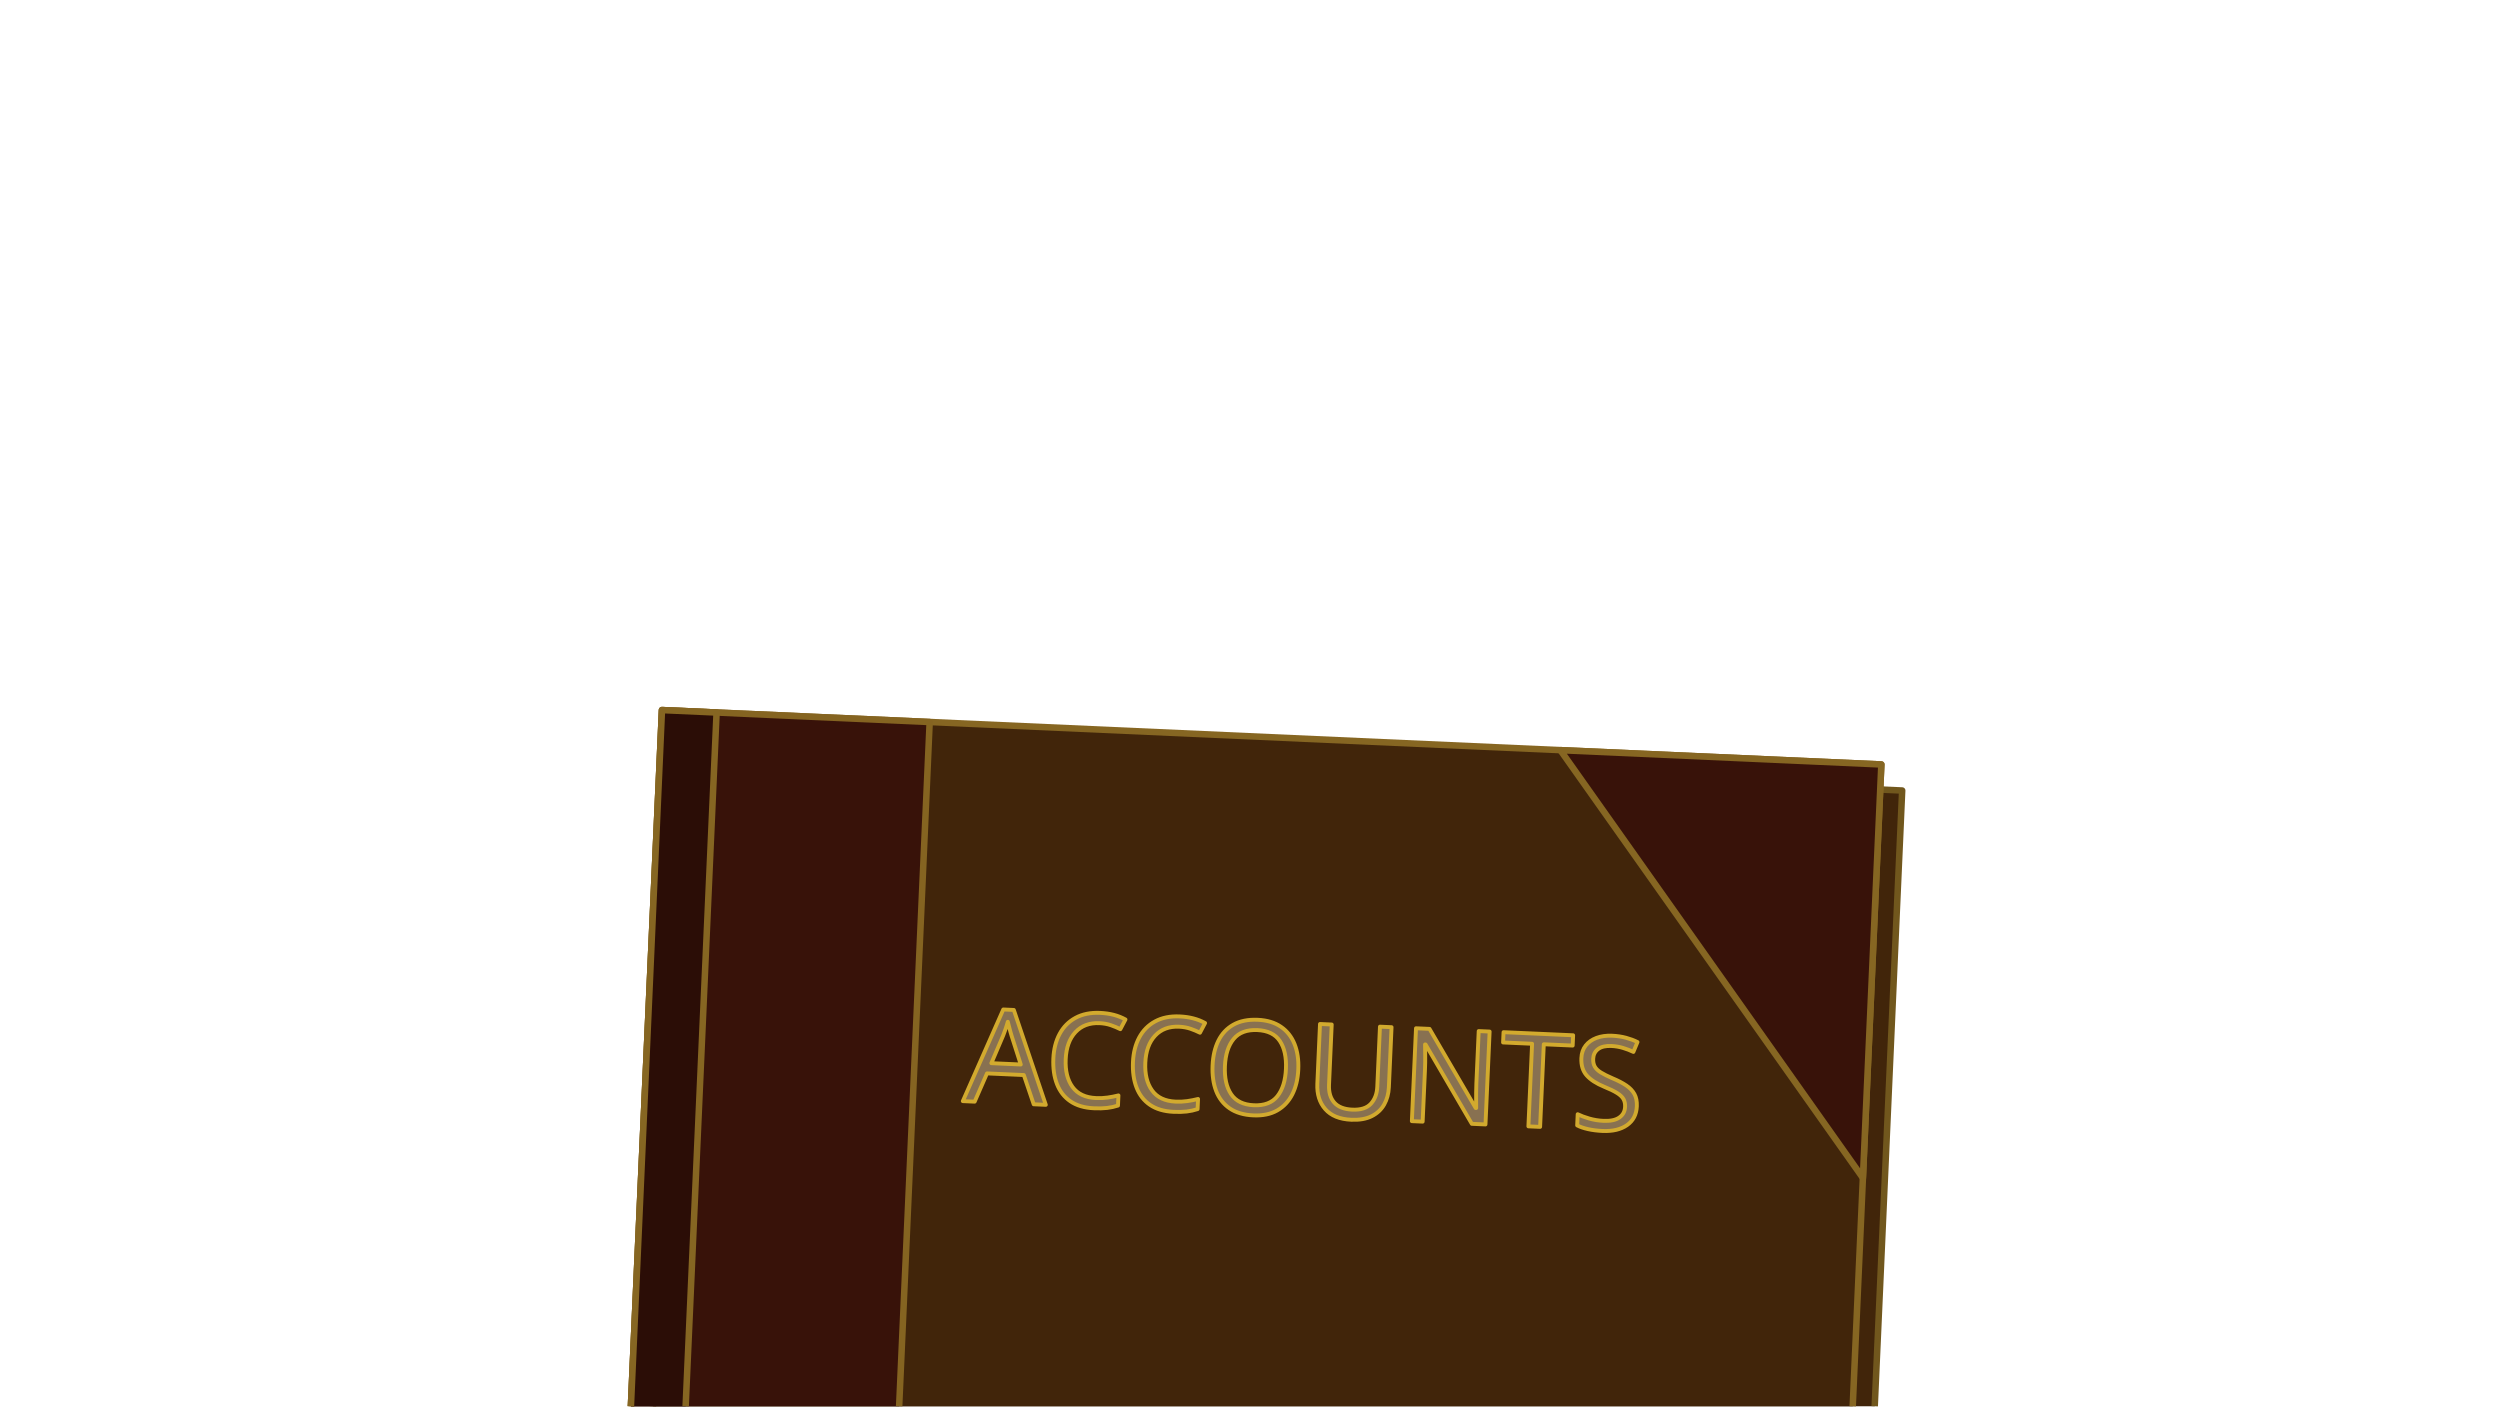
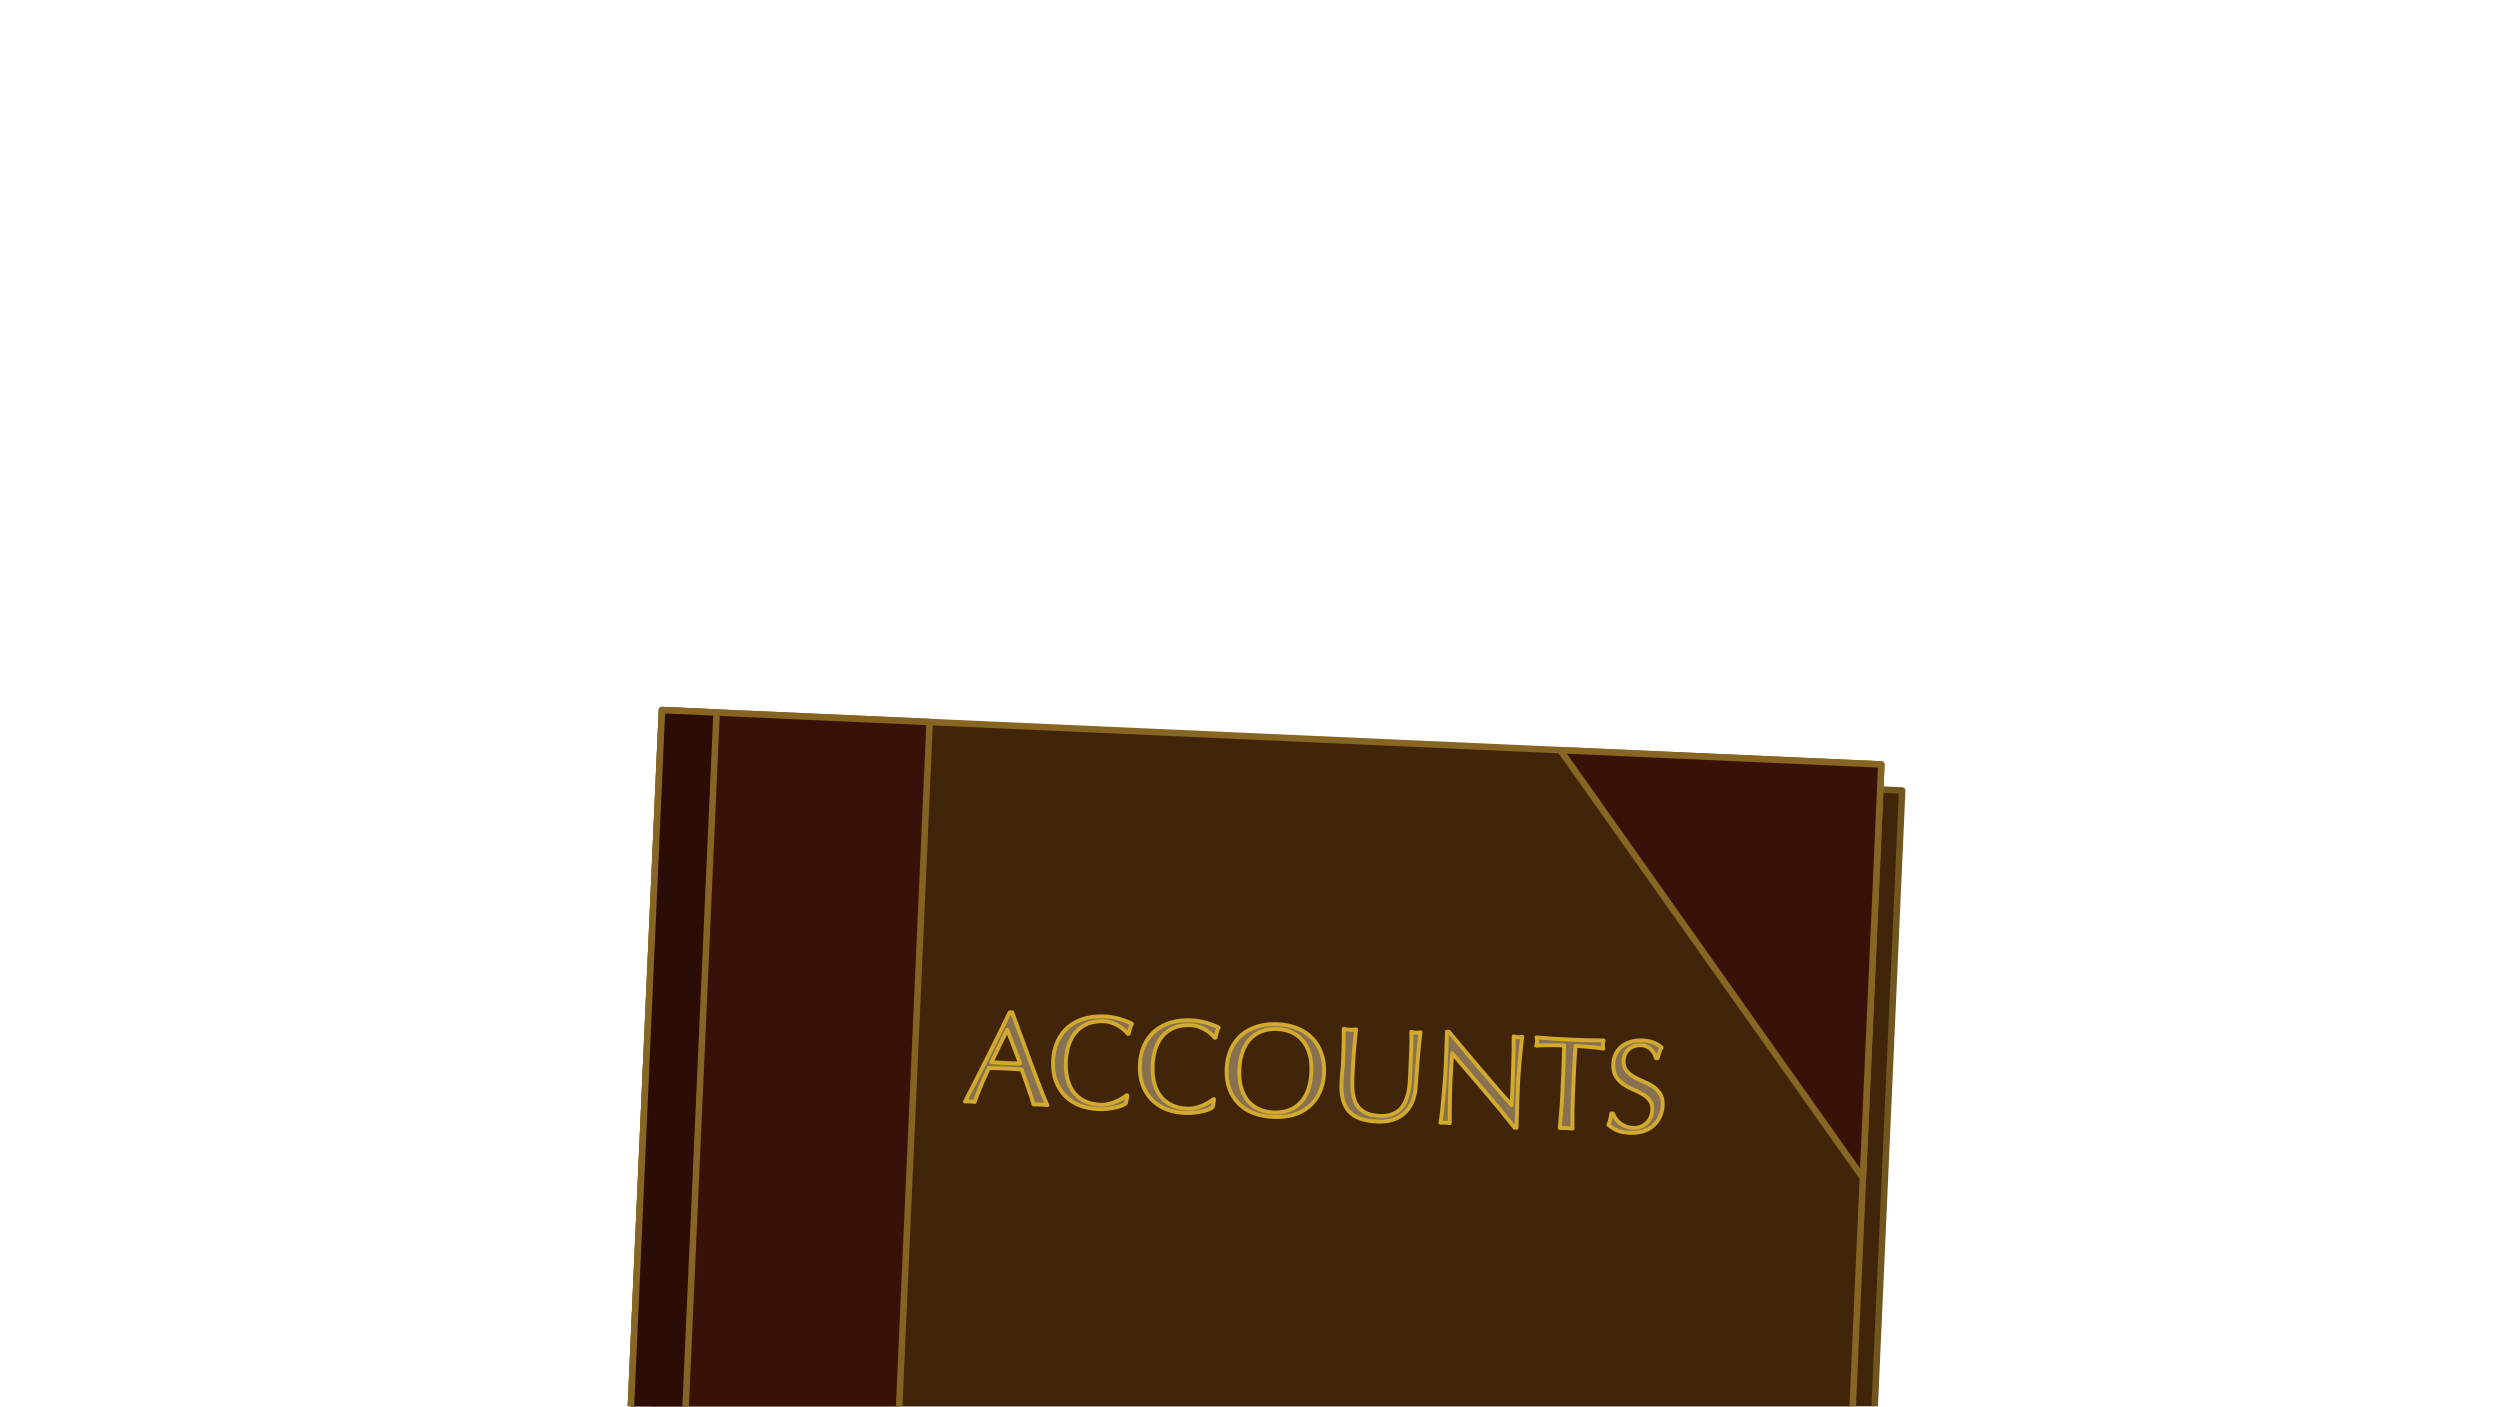
<svg xmlns="http://www.w3.org/2000/svg" width="1920" height="1080" viewBox="0 0 1920 1080" version="1.1" id="svg1">
  <defs id="defs1">
    <linearGradient id="swatch151">
      <stop style="stop-color:#210c00;stop-opacity:1;" offset="0" id="stop151" />
    </linearGradient>
-     <rect x="697.094" y="735.097" width="731.611" height="177.49" id="rect110" />
  </defs>
  <g id="layer3" style="display:inline">
    <g id="g148" style="display:inline">
      <path id="rect112" style="fill:#41250a;fill-opacity:1;stroke:#71571d;stroke-width:5;stroke-linejoin:round;stroke-opacity:1" d="m 1486.477,1014.767 -3e-4,-473.355 -937.412,2e-4 3.6e-4,515.17" transform="rotate(2.554103)" />
      <path id="rect105" style="fill:#41250a;fill-opacity:1;stroke:#866622;stroke-width:5;stroke-linejoin:round;stroke-opacity:1" d="m 1469.601,1015.519 2e-4,-493.375 -937.412,2.1e-4 -7e-5,535.19" transform="rotate(2.554103)" />
      <path style="fill:#381209;fill-opacity:1;stroke:#866622;stroke-width:5;stroke-linejoin:round;stroke-opacity:1" d="m 1198.37,576.12 232.339,328.53 14.164,-317.534 z" id="path106" />
      <path id="path107" style="fill:#381209;fill-opacity:1;stroke:#856421;stroke-width:5;stroke-linejoin:round;stroke-opacity:1" d="M 690.547,1080 713.988,554.514 508.393,545.342 484.543,1080" />
      <path id="path108" style="fill:#2b0d06;fill-opacity:1;stroke:#866622;stroke-width:5;stroke-linejoin:round;stroke-opacity:1" d="M 526.572,1080 550.338,547.213 508.393,545.342 484.543,1080" />
-       <text xml:space="preserve" id="text109" style="font-style:normal;font-variant:normal;font-weight:normal;font-stretch:normal;font-size:100px;line-height:0px;font-family:Optima;-inkscape-font-specification:'Optima, Normal';font-variant-ligatures:normal;font-variant-caps:normal;font-variant-numeric:normal;font-variant-east-asian:normal;text-align:center;white-space:pre;shape-inside:url(#rect110);display:inline;fill:#887151;fill-opacity:1;stroke:#d2aa2e;stroke-width:3;stroke-linejoin:round;stroke-dasharray:none;stroke-opacity:1" transform="rotate(2.554103,-1103.424,-376.8817)">
-         <tspan x="792.099" y="762.325" id="tspan1">ACCOUNTS</tspan>
-       </text>
+       <path d="m 812.799,731.425 q 2.6,0 5.4,0.1 2.8,0.1 5.4,0.1 2.8,0 5.6,0 2.8,-0.1 5.6,-0.2 l -11.1,-25.4 z m 44.3,31.1 q -1.4,-0.2 -2.7,-0.2 -1.2,0 -2.6,0 -1.4,0 -2.7,0 -1.2,0 -2.6,0.2 -0.7,-2.3 -1.9,-5.5 -1.2,-3.3 -2.7,-6.8 -1.4,-3.6 -2.9,-7.2 -1.5,-3.7 -2.8,-7 -3.2,-0.1 -6.5,-0.1 -3.3,-0.1 -6.6,-0.1 -3.1,0 -6.1,0.1 -3,0 -6.1,0.1 -3.2,7.8 -5.8,14.9 -2.6,7 -3.9,11.6 -1.7,-0.2 -3.7,-0.2 -2,0 -3.7,0.2 8.1,-17.5 15.8,-34.8 7.7,-17.3 15.5,-35.2 h 1.9 q 2.4,5.8 5.2,12.6 2.8,6.7 5.7,13.6 2.9,6.9 5.8,13.7 2.9,6.8 5.4,12.7 2.6,5.8 4.6,10.4 2.1,4.6 3.4,7 z m 60.2,-4.1 q -0.9,0.8 -2.9,1.8 -1.9,0.9 -4.7,1.7 -2.7,0.7 -6.1,1.3 -3.4,0.6 -7.1,0.6 -7.9,0 -14.6,-2.2 -6.7,-2.3 -11.6,-6.9 -4.8,-4.6 -7.6,-11.2 -2.7,-6.7 -2.7,-15.2 0,-8.5 2.7,-15.1 2.8,-6.7 7.7,-11.3 5,-4.6 11.9,-7 6.9,-2.4 15.2,-2.4 6.6,0 12,1.4 5.5,1.3 9.7,3.2 -0.8,1.4 -1.3,3.8 -0.5,2.4 -0.8,4 l -0.6,0.2 q -1,-1.2 -2.8,-2.7 -1.8,-1.5 -4.2,-2.9 -2.4,-1.4 -5.4,-2.3 -3,-1 -6.6,-1 -5.9,0 -11,1.9 -5,1.9 -8.8,5.9 -3.7,3.9 -5.8,10 -2.1,6 -2.1,14.3 0,8.3 2.1,14.4 2.1,6 5.8,10 3.8,3.9 8.8,5.8 5.1,1.9 11,1.9 3.6,0 6.6,-0.9 3.1,-0.9 5.6,-2.1 2.6,-1.3 4.6,-2.7 2.1,-1.5 3.5,-2.6 l 0.4,0.4 z m 66.7,0 q -0.9,0.8 -2.9,1.8 -1.9,0.9 -4.7,1.7 -2.7,0.7 -6.1,1.3 -3.4,0.6 -7.1,0.6 -7.9,0 -14.6,-2.2 -6.7,-2.3 -11.6,-6.9 -4.8,-4.6 -7.6,-11.2 -2.7,-6.7 -2.7,-15.2 0,-8.5 2.7,-15.1 2.8,-6.7 7.7,-11.3 5,-4.6 11.9,-7 6.9,-2.4 15.2,-2.4 6.6,0 12,1.4 5.5,1.3 9.7,3.2 -0.8,1.4 -1.3,3.8 -0.5,2.4 -0.8,4 l -0.6,0.2 q -1,-1.2 -2.8,-2.7 -1.8,-1.5 -4.2,-2.9 -2.4,-1.4 -5.4,-2.3 -3,-1 -6.6,-1 -5.9,0 -11,1.9 -5,1.9 -8.8,5.9 -3.7,3.9 -5.8,10 -2.1,6 -2.1,14.3 0,8.3 2.1,14.4 2.1,6 5.8,10 3.8,3.9 8.8,5.8 5.1,1.9 11,1.9 3.6,0 6.6,-0.9 3.1,-0.9 5.6,-2.1 2.6,-1.3 4.6,-2.7 2.1,-1.5 3.5,-2.6 l 0.4,0.4 z m 9.4,-30.1 q 0,-8.5 2.7,-15.1 2.8,-6.7 7.7,-11.3 5,-4.6 11.9,-7 6.9,-2.4 15.1,-2.4 8.3,0 15.2,2.4 6.9,2.4 11.8,7 5,4.6 7.7,11.3 2.8,6.6 2.8,15.1 0,8.5 -2.8,15.2 -2.7,6.6 -7.7,11.2 -4.9,4.6 -11.8,6.9 -6.9,2.2 -15.2,2.2 -8.2,0 -15.1,-2.2 -6.9,-2.3 -11.9,-6.9 -4.9,-4.6 -7.7,-11.2 -2.7,-6.7 -2.7,-15.2 z m 65.1,0 q 0,-8.3 -2.1,-14.3 -2.1,-6.1 -5.9,-10 -3.7,-4 -8.8,-5.9 -5,-1.9 -10.9,-1.9 -5.8,0 -10.9,1.9 -5,1.9 -8.8,5.9 -3.7,3.9 -5.8,10 -2.1,6 -2.1,14.3 0,8.3 2.1,14.4 2.1,6 5.8,10 3.8,3.9 8.8,5.8 5.1,1.9 10.9,1.9 5.9,0 10.9,-1.9 5.1,-1.9 8.8,-5.8 3.8,-4 5.9,-10 2.1,-6.1 2.1,-14.4 z m 75.9,-2 q 0,-14.2 -0.1,-21.9 -0.1,-7.7 -0.5,-10.6 1.1,0.2 2.1,0.4 1,0.1 2,0.1 1.3,0 3,-0.5 -0.3,3.5 -0.6,8.4 -0.3,4.8 -0.5,10.4 -0.2,5.5 -0.4,11.4 -0.2,5.8 -0.3,11.3 -0.1,6.7 -2.1,12 -1.9,5.3 -5.5,9 -3.6,3.7 -8.9,5.6 -5.2,1.9 -12,1.9 -15,0 -21.8,-6.8 -6.8,-6.8 -6.8,-21.5 0,-4.7 0.2,-8.3 0.3,-3.7 0.3,-7.5 0,-8.4 -0.2,-14.9 -0.2,-6.5 -0.4,-11 1.2,0.2 2.6,0.4 1.4,0.1 2.6,0.1 1.1,0 2.1,-0.1 1.1,-0.2 2.2,-0.4 -0.2,2.2 -0.4,5.8 -0.2,3.5 -0.4,8 -0.2,4.5 -0.3,9.7 -0.1,5.2 -0.1,10.8 0,3.4 0.1,7.1 0.1,3.6 0.7,7.1 0.6,3.4 1.9,6.6 1.4,3.1 3.9,5.5 2.5,2.3 6.3,3.7 3.8,1.3 9.4,1.3 5.5,0 9.2,-1.6 3.8,-1.6 6.2,-4.2 2.4,-2.6 3.7,-6 1.4,-3.4 2,-7.1 0.6,-3.7 0.7,-7.4 0.1,-3.7 0.1,-6.8 z m 82,37.5 q -11.5,-13.3 -24.5,-27.2 -13,-14 -26,-27.8 -0.1,2.8 -0.2,7.5 -0.1,4.7 -0.1,12.8 0,2.1 0,5.2 0.1,3.1 0.1,6.5 0.1,3.4 0.2,6.9 0.1,3.5 0.2,6.5 0.1,3 0.2,5.3 0.1,2.2 0.2,3 -1.6,-0.2 -3.5,-0.2 -2,0 -3.7,0.2 0.2,-1 0.4,-3.7 0.3,-2.7 0.5,-6.4 0.2,-3.8 0.4,-8.2 0.3,-4.4 0.4,-8.8 0.2,-4.4 0.3,-8.6 0.1,-4.2 0.1,-7.5 0,-9.6 -0.1,-16.5 0,-6.9 -0.2,-10.3 h 1.6 q 6.1,6.6 13,14.2 7,7.5 13.8,14.9 6.9,7.3 13,13.9 6.2,6.5 10.8,11.1 v -13.6 q 0,-10.5 -0.2,-20.4 -0.1,-10 -0.6,-18.8 2,0.5 3.4,0.5 1.2,0 3.2,-0.5 -0.2,2.2 -0.5,6.6 -0.2,4.4 -0.5,9.4 -0.2,5 -0.4,9.8 -0.2,4.8 -0.2,7.7 0,2.5 0,6 0,3.4 0,7.1 0.1,3.7 0.1,7.5 0.1,3.7 0.1,7 0.1,3.2 0.1,5.6 0,2.2 0,3.3 z m 35.4,-44.1 q 0,-10.4 -0.3,-20.7 -2.6,0 -5.5,0.1 -2.8,0 -5.7,0.2 -2.8,0.1 -5.5,0.3 -2.6,0.2 -4.7,0.5 0.5,-1.8 0.5,-3.2 0,-1.1 -0.5,-3.1 6.6,0.2 12.9,0.4 6.3,0.1 12.9,0.1 6.6,0 12.9,-0.1 6.3,-0.2 12.9,-0.4 -0.5,2 -0.5,3.2 0,1.3 0.5,3.1 -2.1,-0.3 -4.8,-0.5 -2.6,-0.2 -5.5,-0.3 -2.8,-0.2 -5.7,-0.2 -2.8,-0.1 -5.4,-0.1 -0.3,10.3 -0.3,20.7 v 17.2 q 0,6.6 0.2,13 0.3,6.4 0.6,12.6 -2.3,-0.2 -4.9,-0.2 -2.6,0 -4.9,0.2 0.3,-6.2 0.5,-12.6 0.3,-6.4 0.3,-13 z m 39.5,29.8 q 0.8,1.8 2.1,3.7 1.4,1.8 3.3,3.3 2,1.5 4.6,2.5 2.6,0.9 5.8,0.9 3.3,0 5.9,-1.1 2.7,-1.2 4.5,-3.1 1.9,-2 2.9,-4.6 1,-2.7 1,-5.7 0,-4.6 -2.4,-7.3 -2.3,-2.7 -5.8,-4.5 -3.5,-1.8 -7.6,-3.3 -4,-1.5 -7.5,-3.7 -3.5,-2.3 -5.9,-5.8 -2.3,-3.5 -2.3,-9.4 0,-4.2 1.5,-7.6 1.5,-3.5 4.3,-6 2.9,-2.5 6.9,-3.9 4,-1.4 9,-1.4 4.8,0 8.3,1.2 3.5,1.1 6.5,3.5 -0.9,1.7 -1.5,3.6 -0.6,1.9 -1.2,4.8 h -1.2 q -0.5,-1.4 -1.4,-3 -0.8,-1.7 -2.3,-3.1 -1.4,-1.4 -3.4,-2.3 -2,-1 -4.8,-1 -2.8,0 -5.2,0.9 -2.3,0.9 -4.1,2.6 -1.7,1.6 -2.7,3.9 -0.9,2.3 -0.9,5 0,4.7 2.3,7.4 2.4,2.7 5.9,4.6 3.5,1.8 7.5,3.3 4.1,1.4 7.6,3.5 3.5,2.1 5.8,5.4 2.4,3.3 2.4,8.8 0,4.6 -1.7,8.7 -1.6,4.1 -4.8,7.2 -3.1,3 -7.7,4.7 -4.5,1.6 -10.3,1.6 -6.2,0 -10.1,-1.6 -3.8,-1.7 -6.4,-3.8 0.9,-2.3 1.2,-4.1 0.4,-1.9 0.7,-4.8 z" id="text1637" style="font-size:100px;line-height:0px;font-family:Optima;-inkscape-font-specification:'Optima, Normal';text-align:center;white-space:pre;fill:#887151;stroke:#d2aa2e;stroke-width:3;stroke-linejoin:round" transform="rotate(2.554103,-1103.424,-376.8817)" aria-label="ACCOUNTS" />
    </g>
  </g>
</svg>
